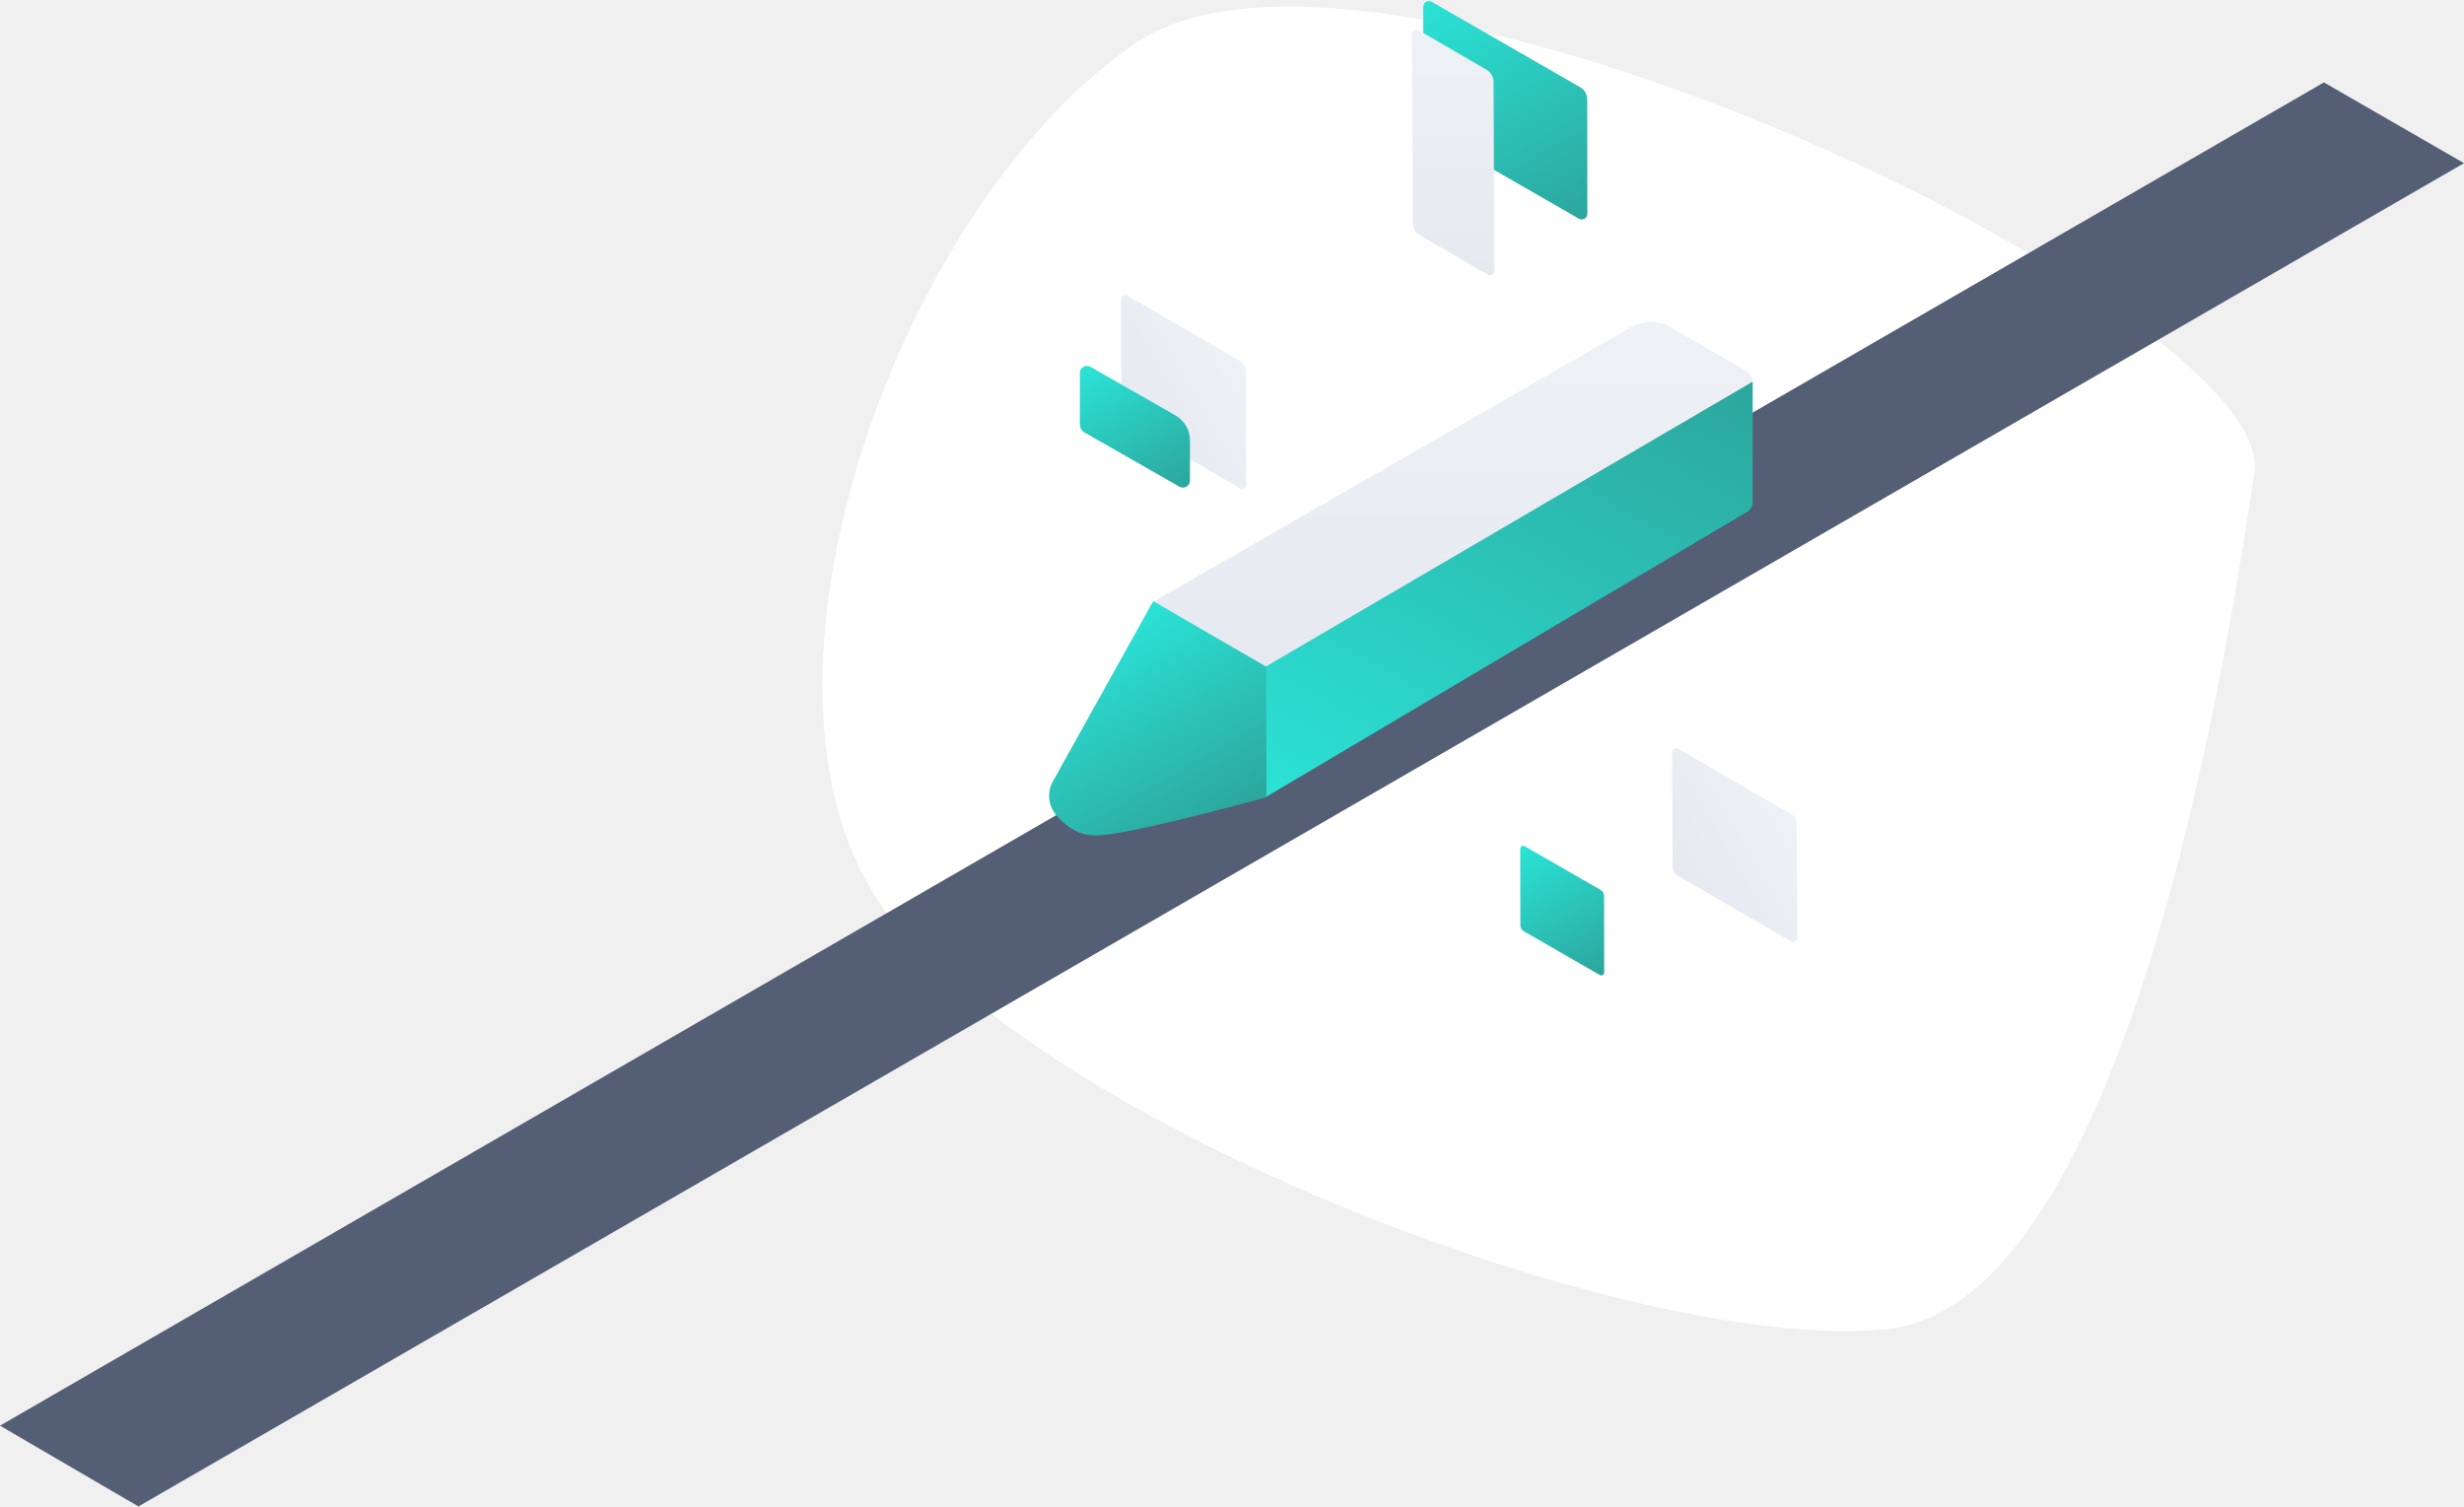
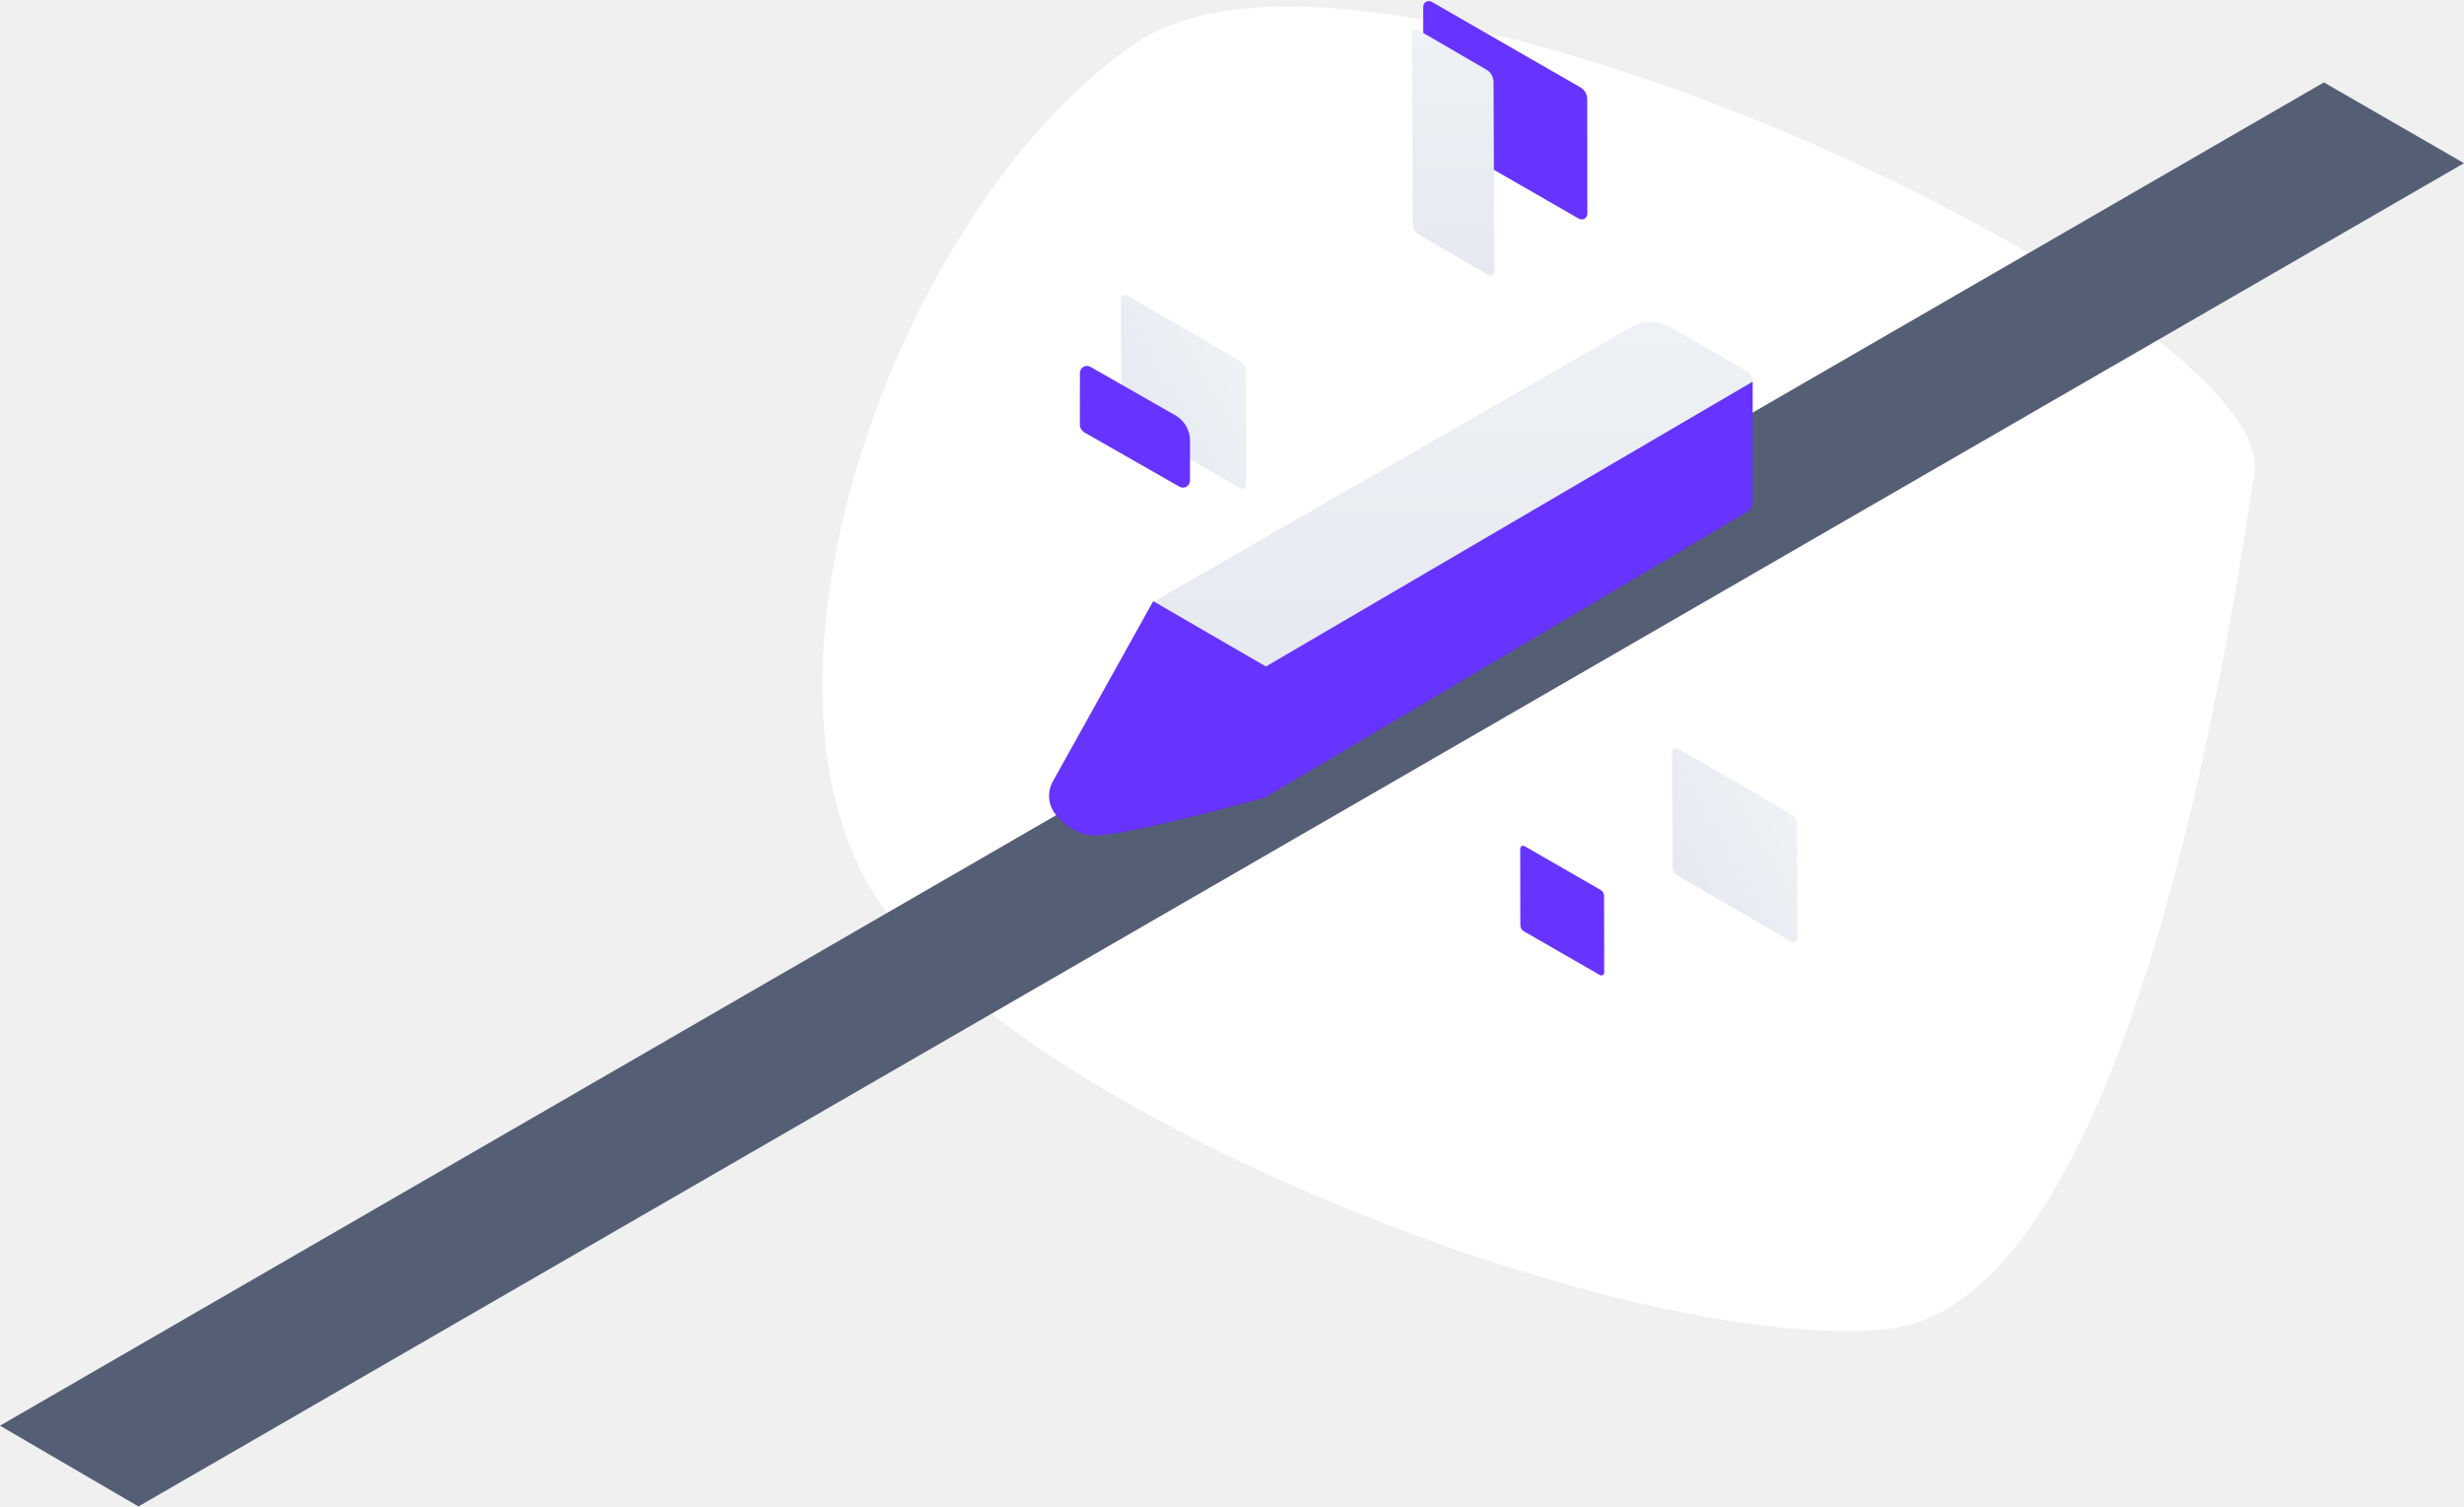
<svg xmlns="http://www.w3.org/2000/svg" height="914" viewBox="0 0 1495 914" width="1495">
  <linearGradient id="a" x1="50%" x2="50%" y1="100%" y2="0%">
    <stop offset="0" stop-color="#e6e9f0" />
    <stop offset="1" stop-color="#eef1f5" />
  </linearGradient>
  <linearGradient id="b" x1="100%" x2="0%" y1="50%" y2="50%">
-     <stop offset="0" stop-color="#2ca69d" />
-     <stop offset="1" stop-color="#2be3d6" />
+     <stop offset="0" stop-color="#6633ff" />
+     <stop offset="1" stop-color="#6633ff" />
  </linearGradient>
  <g fill="none" fill-rule="evenodd" transform="translate(0 -27)">
    <path d="m689.988 52.618c146.443-98.031 692.758 163.517 677.841 261.406-14.918 97.89-75.439 504.164-222.966 519.352s-495.431-115.61-602.644-247.106c-107.212-131.496 1.327-435.621 147.769-533.653z" fill="#fff" />
    <path d="m1410 77 85 49-1411 815-84-49z" fill="#545e75" />
    <g transform="translate(598 173)">
      <path d="m415.591 52.521 46.203 26.74c3.346 1.937 4.489 6.219 2.552 9.565-.617 1.066-1.505 1.951-2.573 2.564l-291.569 167.391-68.709-39.501 290.113-166.793c7.428-4.27 16.569-4.257 23.984.034z" fill="url(#a)" />
      <g fill="url(#b)">
        <path d="m202.237 107.69 297.575 169.491-63.224 36.503c-2.141 1.236-4.776 1.251-6.931.039l-296.128-166.531z" transform="matrix(.5 -.8660254 .8660254 .5 -24.53139 379.8215)" />
        <path d="m102.543 219.403 68.709 39.501c-15.286 57.344-25.924 91.205-31.915 101.581-4.38 7.587-11.899 12.357-22.555 14.308v0c-7.386 1.353-14.836-2.021-18.69-8.465l-64.259-107.424z" transform="matrix(.5 .8660254 -.8660254 .5 309.005 59.9981)" />
      </g>
    </g>
    <path d="m421.023 500.594 60.143 34.303c1.251.714 1.687 2.306.973 3.557-.23.404-.564.738-.967.97l-68.776 39.484c-1.971 1.131-4.393 1.135-6.367.009l-60.143-34.303c-1.251-.714-1.687-2.306-.973-3.557.23-.404.564-.738.967-.97l68.776-39.484c1.971-1.131 4.393-1.135 6.367-.009z" fill="url(#a)" transform="matrix(.5 .8660254 -.8660254 .5 1313.205 -88.24639)" />
    <path d="m86.637 225.594 60.143 34.303c1.251.714 1.687 2.306.973 3.557-.23.404-.564.738-.967.97l-68.776 39.484c-1.971 1.131-4.393 1.135-6.367.009l-60.143-34.303c-1.251-.714-1.687-2.306-.973-3.557.23-.404.564-.738.967-.97l68.776-39.484c1.971-1.131 4.393-1.135 6.367-.009z" fill="url(#a)" transform="matrix(.5 .8660254 -.8660254 .5 907.8557 63.83975)" />
    <g fill="url(#b)">
      <path d="m313.876 553.054 40.277 23.173c.832.479 1.119 1.542.64 2.374-.152.265-.371.484-.636.637l-46.053 26.671c-1.321.765-2.949.767-4.272.006l-40.277-23.173c-.832-.479-1.119-1.542-.64-2.374.152-.265.371-.484.636-.637l46.053-26.671c1.321-.765 2.949-.767 4.272-.006z" transform="matrix(.5 .8660254 -.8660254 .5 1295.276 22.26771)" />
      <path d="m73.541 261.176 21.049 12.183c2.036 1.179 2.731 3.785 1.553 5.821-.37.64-.901 1.172-1.539 1.545l-57.294 33.453c-1.724 1.007-3.856 1.011-5.584.011l-27.086-15.678c-2.036-1.179-2.731-3.785-1.553-5.821.37-.64.901-1.172 1.539-1.545l51.27-29.935c5.448-3.181 12.184-3.194 17.645-.033z" transform="matrix(.5 .8660254 -.8660254 .5 911.4346 100)" />
      <path d="m293.426 47.521 60.178 34.667c1.641.946 2.206 3.043 1.26 4.684-.3.521-.732.954-1.252 1.255l-89.96 52.137c-2.608 1.511-5.824 1.515-8.435.011l-60.178-34.667c-1.641-.946-2.206-3.043-1.26-4.684.3-.521.732-.954 1.252-1.255l89.96-52.137c2.608-1.511 5.824-1.515 8.435-.011z" transform="matrix(.5 .8660254 -.8660254 .5 857.4788 -190.6203)" />
    </g>
    <path d="m222.476 69.28 41.147-23.914c1.295-.753 2.952-.306 3.699.998.24.418.365.892.363 1.375l-.492 114.522c-.013 3.079-1.65 5.92-4.299 7.459l-41.147 23.914c-1.295.753-2.952.306-3.699-.998-.24-.418-.365-.892-.363-1.375l.492-114.522c.013-3.079 1.65-5.92 4.299-7.459z" fill="url(#a)" transform="matrix(-1 0 0 1 1124.371 0)" />
  </g>
</svg>
